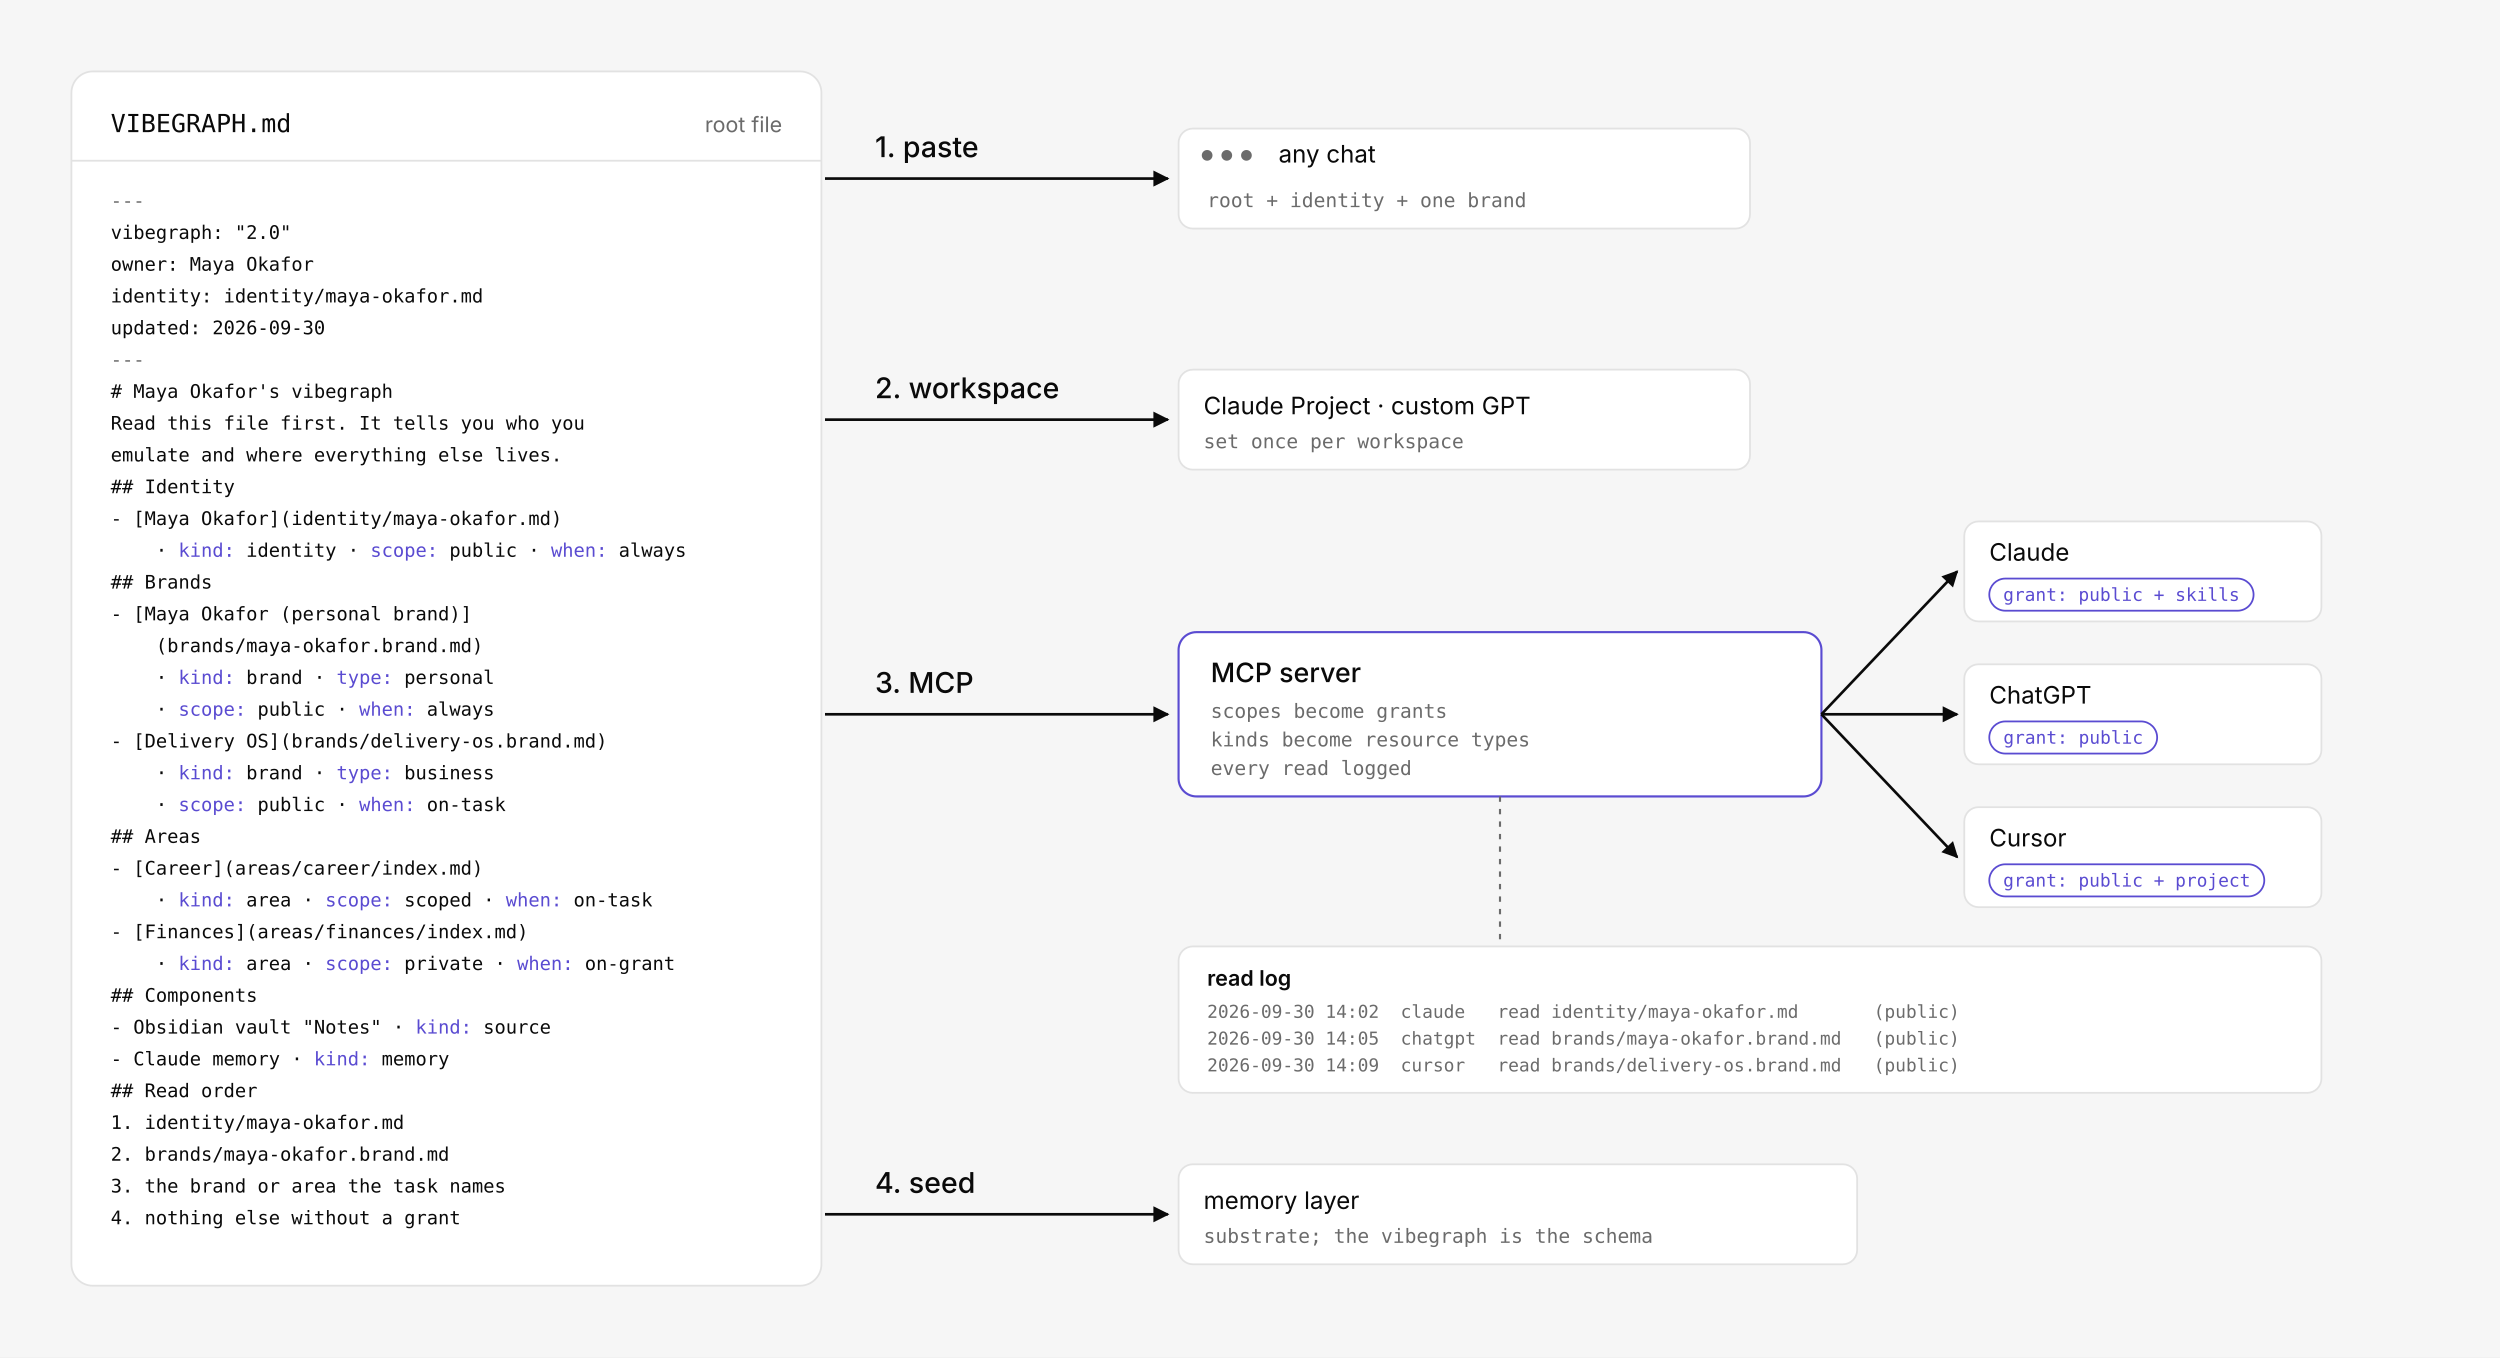
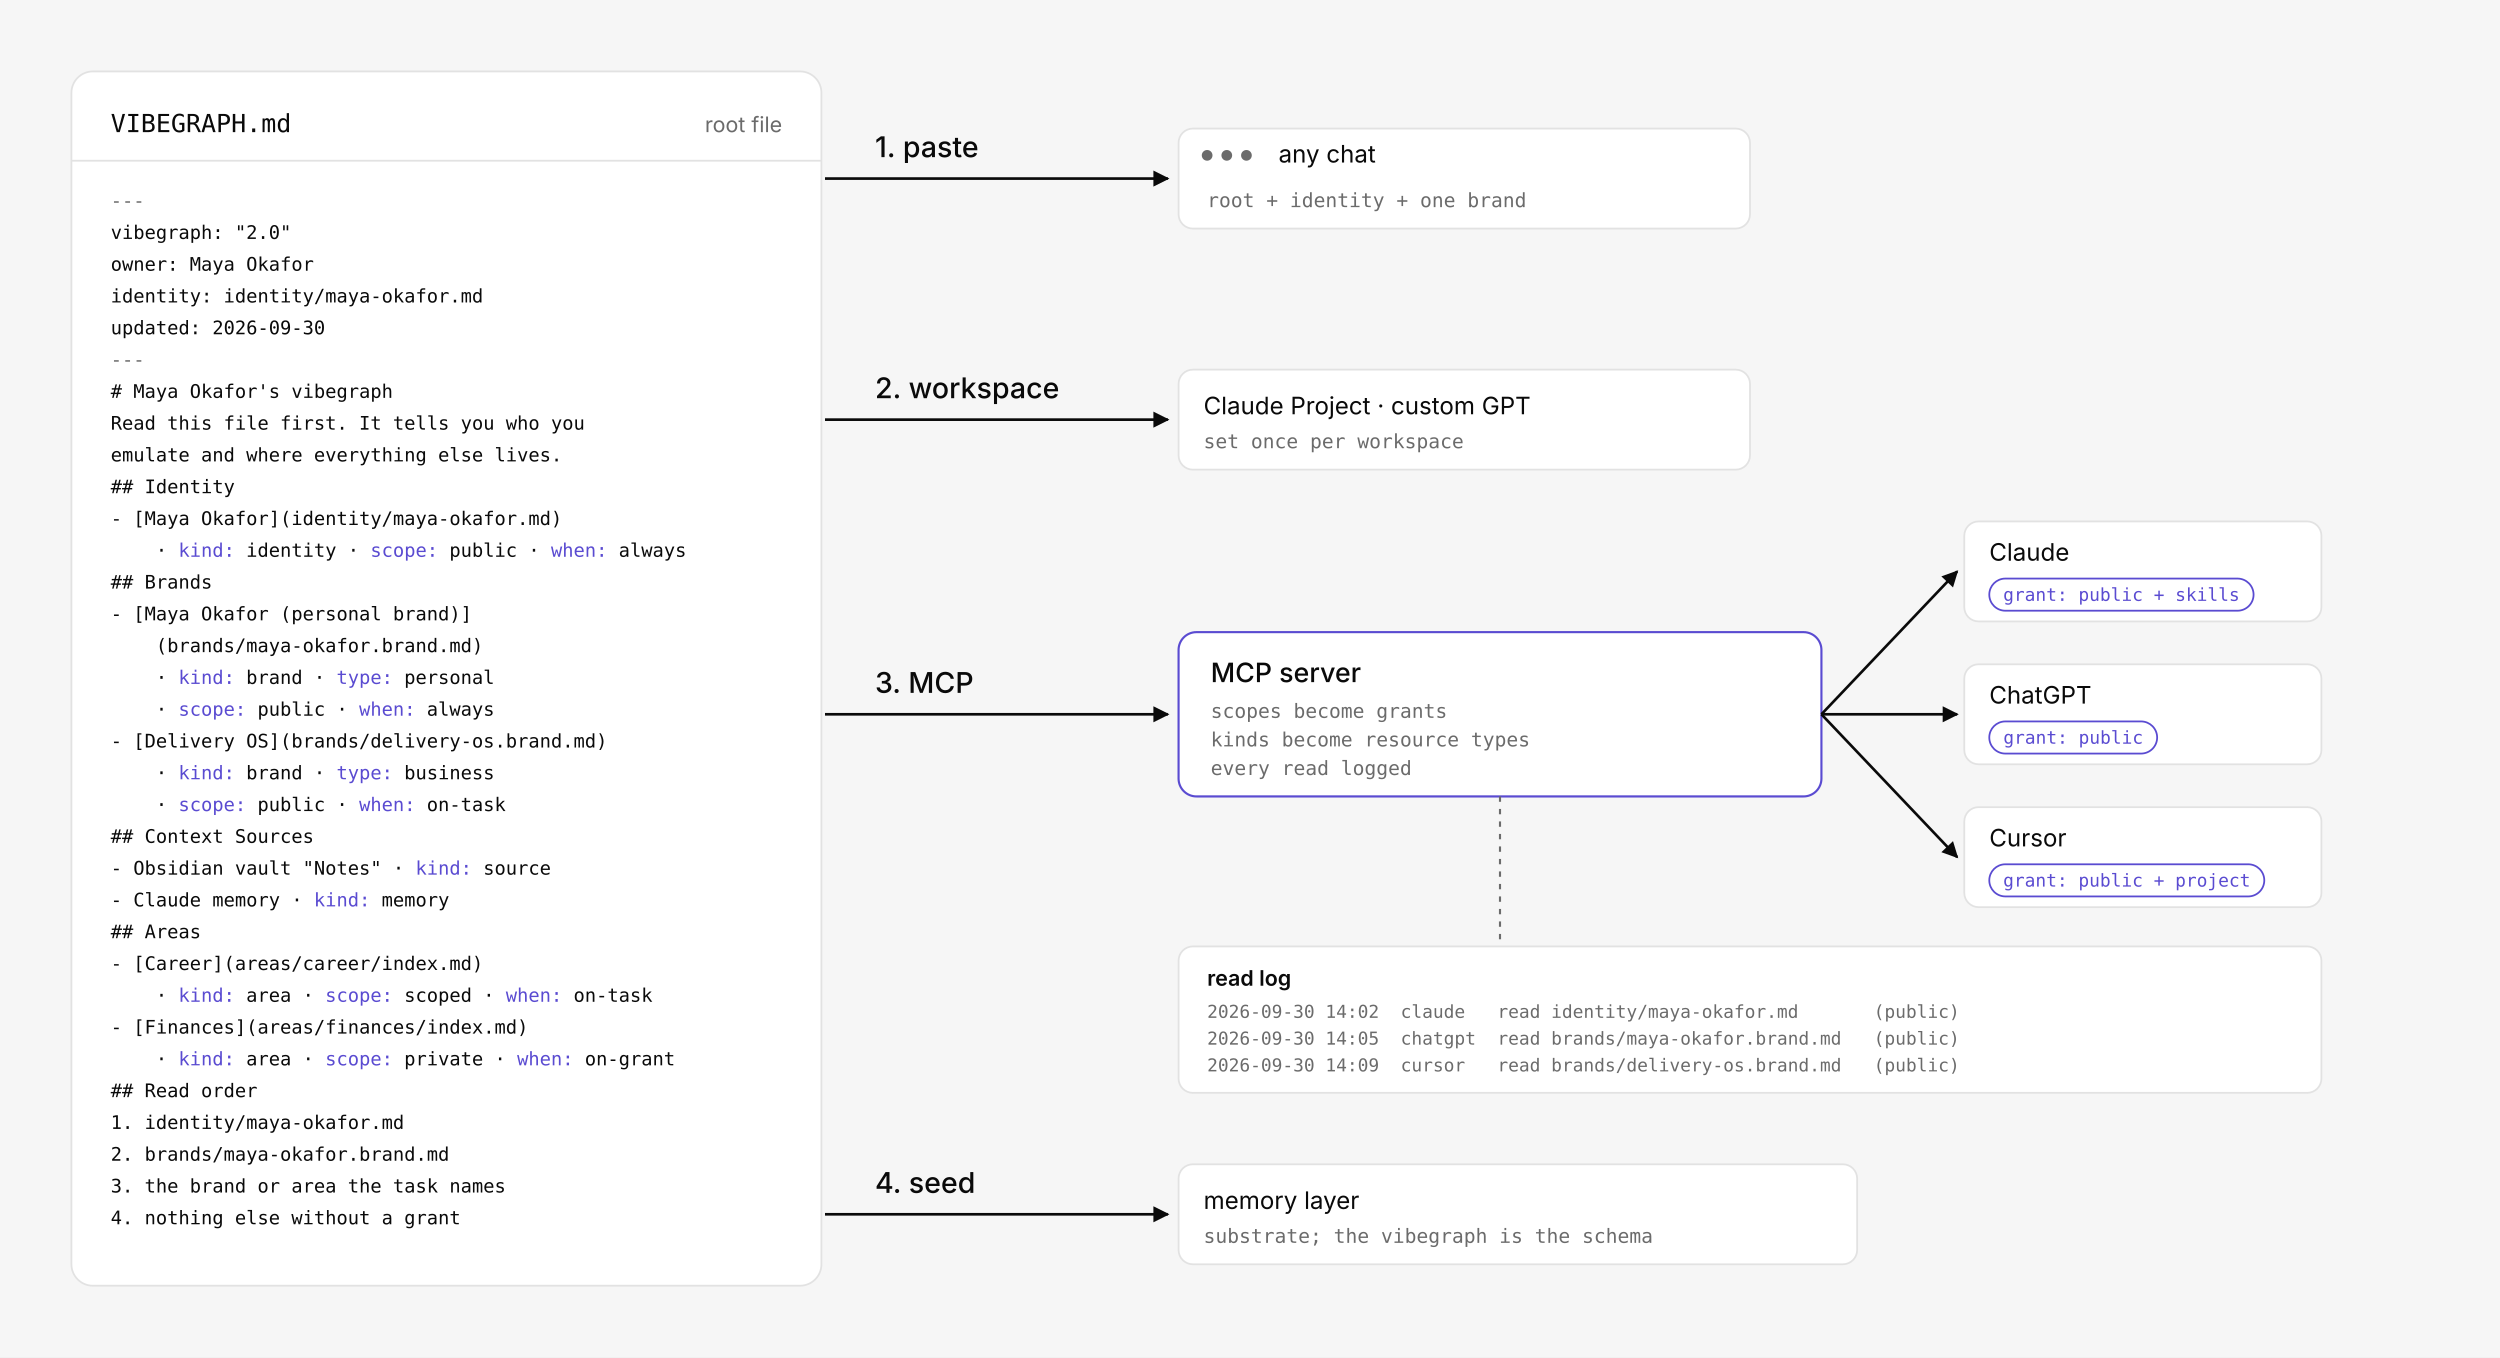
<svg xmlns="http://www.w3.org/2000/svg" viewBox="0 0 1400 760" width="1400" height="760" role="img" aria-label="Figure 4: the root file and the four consumption modes">
  <rect width="1400" height="760" fill="#f6f6f6" />
  <defs>
    <marker id="f4-arrow" viewBox="0 0 10 10" refX="9" refY="5" markerWidth="6" markerHeight="6" orient="auto">
      <path d="M0,0 L10,5 L0,10 z" fill="#0a0a0a" />
    </marker>
  </defs>
  <rect x="40.0" y="40.0" width="420.0" height="680.0" rx="12" fill="#ffffff" stroke="#e2e2e2" stroke-width="1.0" />
  <text x="62.0" y="74.0" font-family="'IBM Plex Mono', Menlo, monospace" font-size="14" font-weight="500" fill="#0a0a0a" text-anchor="start">VIBEGRAPH.md</text>
  <text x="438.0" y="74.0" font-family="Inter, sans-serif" font-size="12" font-weight="400" fill="#6b6b6b" text-anchor="end">root file</text>
  <line x1="40.0" y1="90.0" x2="460.0" y2="90.0" stroke="#e2e2e2" stroke-width="1.0" />
  <text x="62" y="116.0" font-family="'IBM Plex Mono', Menlo, monospace" font-size="10.5" fill="#6b6b6b" font-weight="400" xml:space="preserve">---</text>
  <text x="62" y="133.8" font-family="'IBM Plex Mono', Menlo, monospace" font-size="10.5" fill="#0a0a0a" font-weight="400" xml:space="preserve">vibegraph: "2.0"</text>
  <text x="62" y="151.6" font-family="'IBM Plex Mono', Menlo, monospace" font-size="10.5" fill="#0a0a0a" font-weight="400" xml:space="preserve">owner: Maya Okafor</text>
  <text x="62" y="169.4" font-family="'IBM Plex Mono', Menlo, monospace" font-size="10.5" fill="#0a0a0a" font-weight="400" xml:space="preserve">identity: identity/maya-okafor.md</text>
  <text x="62" y="187.2" font-family="'IBM Plex Mono', Menlo, monospace" font-size="10.5" fill="#0a0a0a" font-weight="400" xml:space="preserve">updated: 2026-09-30</text>
  <text x="62" y="205.0" font-family="'IBM Plex Mono', Menlo, monospace" font-size="10.5" fill="#6b6b6b" font-weight="400" xml:space="preserve">---</text>
  <text x="62" y="222.8" font-family="'IBM Plex Mono', Menlo, monospace" font-size="10.5" fill="#0a0a0a" font-weight="500" xml:space="preserve"># Maya Okafor's vibegraph</text>
  <text x="62" y="240.6" font-family="'IBM Plex Mono', Menlo, monospace" font-size="10.5" fill="#0a0a0a" font-weight="400" xml:space="preserve">Read this file first. It tells you who you</text>
  <text x="62" y="258.4" font-family="'IBM Plex Mono', Menlo, monospace" font-size="10.5" fill="#0a0a0a" font-weight="400" xml:space="preserve">emulate and where everything else lives.</text>
  <text x="62" y="276.2" font-family="'IBM Plex Mono', Menlo, monospace" font-size="10.5" fill="#0a0a0a" font-weight="500" xml:space="preserve">## Identity</text>
  <text x="62" y="294.0" font-family="'IBM Plex Mono', Menlo, monospace" font-size="10.5" fill="#0a0a0a" font-weight="400" xml:space="preserve">- [Maya Okafor](identity/maya-okafor.md)</text>
  <text x="62" y="311.8" font-family="'IBM Plex Mono', Menlo, monospace" font-size="10.5" fill="#0a0a0a" font-weight="400" xml:space="preserve">    · <tspan fill="#5a4bd1">kind:</tspan> identity · <tspan fill="#5a4bd1">scope:</tspan> public · <tspan fill="#5a4bd1">when:</tspan> always</text>
  <text x="62" y="329.6" font-family="'IBM Plex Mono', Menlo, monospace" font-size="10.5" fill="#0a0a0a" font-weight="500" xml:space="preserve">## Brands</text>
  <text x="62" y="347.4" font-family="'IBM Plex Mono', Menlo, monospace" font-size="10.5" fill="#0a0a0a" font-weight="400" xml:space="preserve">- [Maya Okafor (personal brand)]</text>
  <text x="62" y="365.2" font-family="'IBM Plex Mono', Menlo, monospace" font-size="10.5" fill="#0a0a0a" font-weight="400" xml:space="preserve">    (brands/maya-okafor.brand.md)</text>
  <text x="62" y="383.0" font-family="'IBM Plex Mono', Menlo, monospace" font-size="10.5" fill="#0a0a0a" font-weight="400" xml:space="preserve">    · <tspan fill="#5a4bd1">kind:</tspan> brand · <tspan fill="#5a4bd1">type:</tspan> personal</text>
  <text x="62" y="400.8" font-family="'IBM Plex Mono', Menlo, monospace" font-size="10.5" fill="#0a0a0a" font-weight="400" xml:space="preserve">    · <tspan fill="#5a4bd1">scope:</tspan> public · <tspan fill="#5a4bd1">when:</tspan> always</text>
  <text x="62" y="418.6" font-family="'IBM Plex Mono', Menlo, monospace" font-size="10.5" fill="#0a0a0a" font-weight="400" xml:space="preserve">- [Delivery OS](brands/delivery-os.brand.md)</text>
  <text x="62" y="436.4" font-family="'IBM Plex Mono', Menlo, monospace" font-size="10.5" fill="#0a0a0a" font-weight="400" xml:space="preserve">    · <tspan fill="#5a4bd1">kind:</tspan> brand · <tspan fill="#5a4bd1">type:</tspan> business</text>
  <text x="62" y="454.2" font-family="'IBM Plex Mono', Menlo, monospace" font-size="10.5" fill="#0a0a0a" font-weight="400" xml:space="preserve">    · <tspan fill="#5a4bd1">scope:</tspan> public · <tspan fill="#5a4bd1">when:</tspan> on-task</text>
-   <text x="62" y="472.0" font-family="'IBM Plex Mono', Menlo, monospace" font-size="10.5" fill="#0a0a0a" font-weight="500" xml:space="preserve">## Areas</text>
-   <text x="62" y="489.8" font-family="'IBM Plex Mono', Menlo, monospace" font-size="10.5" fill="#0a0a0a" font-weight="400" xml:space="preserve">- [Career](areas/career/index.md)</text>
-   <text x="62" y="507.6" font-family="'IBM Plex Mono', Menlo, monospace" font-size="10.5" fill="#0a0a0a" font-weight="400" xml:space="preserve">    · <tspan fill="#5a4bd1">kind:</tspan> area · <tspan fill="#5a4bd1">scope:</tspan> scoped · <tspan fill="#5a4bd1">when:</tspan> on-task</text>
-   <text x="62" y="525.4" font-family="'IBM Plex Mono', Menlo, monospace" font-size="10.5" fill="#0a0a0a" font-weight="400" xml:space="preserve">- [Finances](areas/finances/index.md)</text>
-   <text x="62" y="543.2" font-family="'IBM Plex Mono', Menlo, monospace" font-size="10.5" fill="#0a0a0a" font-weight="400" xml:space="preserve">    · <tspan fill="#5a4bd1">kind:</tspan> area · <tspan fill="#5a4bd1">scope:</tspan> private · <tspan fill="#5a4bd1">when:</tspan> on-grant</text>
-   <text x="62" y="561.0" font-family="'IBM Plex Mono', Menlo, monospace" font-size="10.5" fill="#0a0a0a" font-weight="500" xml:space="preserve">## Components</text>
-   <text x="62" y="578.8" font-family="'IBM Plex Mono', Menlo, monospace" font-size="10.5" fill="#0a0a0a" font-weight="400" xml:space="preserve">- Obsidian vault "Notes" · <tspan fill="#5a4bd1">kind:</tspan> source</text>
-   <text x="62" y="596.6" font-family="'IBM Plex Mono', Menlo, monospace" font-size="10.5" fill="#0a0a0a" font-weight="400" xml:space="preserve">- Claude memory · <tspan fill="#5a4bd1">kind:</tspan> memory</text>
+   <text x="62" y="472.0" font-family="'IBM Plex Mono', Menlo, monospace" font-size="10.5" fill="#0a0a0a" font-weight="500" xml:space="preserve">## Context Sources</text>
+   <text x="62" y="489.8" font-family="'IBM Plex Mono', Menlo, monospace" font-size="10.5" fill="#0a0a0a" font-weight="400" xml:space="preserve">- Obsidian vault "Notes" · <tspan fill="#5a4bd1">kind:</tspan> source</text>
+   <text x="62" y="507.6" font-family="'IBM Plex Mono', Menlo, monospace" font-size="10.5" fill="#0a0a0a" font-weight="400" xml:space="preserve">- Claude memory · <tspan fill="#5a4bd1">kind:</tspan> memory</text>
+   <text x="62" y="525.4" font-family="'IBM Plex Mono', Menlo, monospace" font-size="10.5" fill="#0a0a0a" font-weight="500" xml:space="preserve">## Areas</text>
+   <text x="62" y="543.2" font-family="'IBM Plex Mono', Menlo, monospace" font-size="10.5" fill="#0a0a0a" font-weight="400" xml:space="preserve">- [Career](areas/career/index.md)</text>
+   <text x="62" y="561.0" font-family="'IBM Plex Mono', Menlo, monospace" font-size="10.5" fill="#0a0a0a" font-weight="400" xml:space="preserve">    · <tspan fill="#5a4bd1">kind:</tspan> area · <tspan fill="#5a4bd1">scope:</tspan> scoped · <tspan fill="#5a4bd1">when:</tspan> on-task</text>
+   <text x="62" y="578.8" font-family="'IBM Plex Mono', Menlo, monospace" font-size="10.5" fill="#0a0a0a" font-weight="400" xml:space="preserve">- [Finances](areas/finances/index.md)</text>
+   <text x="62" y="596.6" font-family="'IBM Plex Mono', Menlo, monospace" font-size="10.5" fill="#0a0a0a" font-weight="400" xml:space="preserve">    · <tspan fill="#5a4bd1">kind:</tspan> area · <tspan fill="#5a4bd1">scope:</tspan> private · <tspan fill="#5a4bd1">when:</tspan> on-grant</text>
  <text x="62" y="614.4" font-family="'IBM Plex Mono', Menlo, monospace" font-size="10.5" fill="#0a0a0a" font-weight="500" xml:space="preserve">## Read order</text>
  <text x="62" y="632.2" font-family="'IBM Plex Mono', Menlo, monospace" font-size="10.5" fill="#0a0a0a" font-weight="400" xml:space="preserve">1. identity/maya-okafor.md</text>
  <text x="62" y="650.0" font-family="'IBM Plex Mono', Menlo, monospace" font-size="10.5" fill="#0a0a0a" font-weight="400" xml:space="preserve">2. brands/maya-okafor.brand.md</text>
  <text x="62" y="667.8" font-family="'IBM Plex Mono', Menlo, monospace" font-size="10.5" fill="#0a0a0a" font-weight="400" xml:space="preserve">3. the brand or area the task names</text>
  <text x="62" y="685.6" font-family="'IBM Plex Mono', Menlo, monospace" font-size="10.5" fill="#0a0a0a" font-weight="400" xml:space="preserve">4. nothing else without a grant</text>
  <text x="490.0" y="88.0" font-family="'Space Grotesk', Inter, sans-serif" font-size="16" font-weight="500" fill="#0a0a0a" text-anchor="start">1. paste</text>
  <line x1="462.0" y1="100.0" x2="654.0" y2="100.0" stroke="#0a0a0a" stroke-width="1.5" marker-end="url(#f4-arrow)" />
  <text x="490.0" y="223.0" font-family="'Space Grotesk', Inter, sans-serif" font-size="16" font-weight="500" fill="#0a0a0a" text-anchor="start">2. workspace</text>
  <line x1="462.0" y1="235.0" x2="654.0" y2="235.0" stroke="#0a0a0a" stroke-width="1.5" marker-end="url(#f4-arrow)" />
  <text x="490.0" y="388.0" font-family="'Space Grotesk', Inter, sans-serif" font-size="16" font-weight="500" fill="#0a0a0a" text-anchor="start">3. MCP</text>
  <line x1="462.0" y1="400.0" x2="654.0" y2="400.0" stroke="#0a0a0a" stroke-width="1.5" marker-end="url(#f4-arrow)" />
  <text x="490.0" y="668.0" font-family="'Space Grotesk', Inter, sans-serif" font-size="16" font-weight="500" fill="#0a0a0a" text-anchor="start">4. seed</text>
  <line x1="462.0" y1="680.0" x2="654.0" y2="680.0" stroke="#0a0a0a" stroke-width="1.5" marker-end="url(#f4-arrow)" />
  <rect x="660.0" y="72.0" width="320.0" height="56.0" rx="8" fill="#ffffff" stroke="#e2e2e2" stroke-width="1.0" />
  <circle cx="676" cy="87" r="3" fill="#6b6b6b" />
  <circle cx="687" cy="87" r="3" fill="#6b6b6b" />
  <circle cx="698" cy="87" r="3" fill="#6b6b6b" />
  <text x="716.0" y="91.0" font-family="Inter, sans-serif" font-size="13.5" font-weight="400" fill="#0a0a0a" text-anchor="start">any chat</text>
  <text x="676.0" y="116.0" font-family="'IBM Plex Mono', Menlo, monospace" font-size="11" font-weight="400" fill="#6b6b6b" text-anchor="start">root + identity + one brand</text>
  <rect x="660.0" y="207.0" width="320.0" height="56.0" rx="8" fill="#ffffff" stroke="#e2e2e2" stroke-width="1.0" />
  <text x="674.0" y="232.0" font-family="Inter, sans-serif" font-size="13.5" font-weight="400" fill="#0a0a0a" text-anchor="start">Claude Project · custom GPT</text>
  <text x="674.0" y="251.0" font-family="'IBM Plex Mono', Menlo, monospace" font-size="11" font-weight="400" fill="#6b6b6b" text-anchor="start">set once per workspace</text>
  <rect x="660.0" y="354.0" width="360.0" height="92.0" rx="10" fill="#ffffff" stroke="#5a4bd1" stroke-width="1.2" />
  <text x="678.0" y="382.0" font-family="'Space Grotesk', Inter, sans-serif" font-size="15" font-weight="500" fill="#0a0a0a" text-anchor="start">MCP server</text>
  <text x="678.0" y="402.0" font-family="'IBM Plex Mono', Menlo, monospace" font-size="11" font-weight="400" fill="#6b6b6b" text-anchor="start">scopes become grants</text>
  <text x="678.0" y="418.0" font-family="'IBM Plex Mono', Menlo, monospace" font-size="11" font-weight="400" fill="#6b6b6b" text-anchor="start">kinds become resource types</text>
  <text x="678.0" y="434.0" font-family="'IBM Plex Mono', Menlo, monospace" font-size="11" font-weight="400" fill="#6b6b6b" text-anchor="start">every read logged</text>
  <line x1="1020.0" y1="400.0" x2="1096.0" y2="320.0" stroke="#0a0a0a" stroke-width="1.5" marker-end="url(#f4-arrow)" />
  <rect x="1100.0" y="292.0" width="200.0" height="56.0" rx="8" fill="#ffffff" stroke="#e2e2e2" stroke-width="1.0" />
  <text x="1114.0" y="314.0" font-family="Inter, sans-serif" font-size="13.5" font-weight="400" fill="#0a0a0a" text-anchor="start">Claude</text>
  <rect x="1114.0" y="324.0" width="148.0" height="18.0" rx="9" fill="none" stroke="#5a4bd1" stroke-width="1.0" />
  <text x="1188.0" y="336.5" font-family="'IBM Plex Mono', Menlo, monospace" font-size="10" font-weight="400" fill="#5a4bd1" text-anchor="middle">grant: public + skills</text>
  <line x1="1020.0" y1="400.0" x2="1096.0" y2="400.0" stroke="#0a0a0a" stroke-width="1.5" marker-end="url(#f4-arrow)" />
  <rect x="1100.0" y="372.0" width="200.0" height="56.0" rx="8" fill="#ffffff" stroke="#e2e2e2" stroke-width="1.0" />
  <text x="1114.0" y="394.0" font-family="Inter, sans-serif" font-size="13.5" font-weight="400" fill="#0a0a0a" text-anchor="start">ChatGPT</text>
  <rect x="1114.0" y="404.0" width="94.0" height="18.0" rx="9" fill="none" stroke="#5a4bd1" stroke-width="1.0" />
  <text x="1161.0" y="416.5" font-family="'IBM Plex Mono', Menlo, monospace" font-size="10" font-weight="400" fill="#5a4bd1" text-anchor="middle">grant: public</text>
  <line x1="1020.0" y1="400.0" x2="1096.0" y2="480.0" stroke="#0a0a0a" stroke-width="1.5" marker-end="url(#f4-arrow)" />
  <rect x="1100.0" y="452.0" width="200.0" height="56.0" rx="8" fill="#ffffff" stroke="#e2e2e2" stroke-width="1.0" />
  <text x="1114.0" y="474.0" font-family="Inter, sans-serif" font-size="13.5" font-weight="400" fill="#0a0a0a" text-anchor="start">Cursor</text>
  <rect x="1114.0" y="484.0" width="154.0" height="18.0" rx="9" fill="none" stroke="#5a4bd1" stroke-width="1.0" />
  <text x="1191.0" y="496.5" font-family="'IBM Plex Mono', Menlo, monospace" font-size="10" font-weight="400" fill="#5a4bd1" text-anchor="middle">grant: public + project</text>
  <line x1="840.0" y1="446.0" x2="840.0" y2="528.0" stroke="#6b6b6b" stroke-width="1.2" stroke-dasharray="3 4" />
  <rect x="660.0" y="530.0" width="640.0" height="82.0" rx="8" fill="#ffffff" stroke="#e2e2e2" stroke-width="1.0" />
  <text x="676.0" y="552.0" font-family="Inter, sans-serif" font-size="12" font-weight="600" fill="#0a0a0a" text-anchor="start">read log</text>
  <text x="676" y="570" font-family="'IBM Plex Mono', Menlo, monospace" font-size="10" fill="#6b6b6b" xml:space="preserve">2026-09-30 14:02  claude   read identity/maya-okafor.md       (public)</text>
  <text x="676" y="585" font-family="'IBM Plex Mono', Menlo, monospace" font-size="10" fill="#6b6b6b" xml:space="preserve">2026-09-30 14:05  chatgpt  read brands/maya-okafor.brand.md   (public)</text>
  <text x="676" y="600" font-family="'IBM Plex Mono', Menlo, monospace" font-size="10" fill="#6b6b6b" xml:space="preserve">2026-09-30 14:09  cursor   read brands/delivery-os.brand.md   (public)</text>
  <rect x="660.0" y="652.0" width="380.0" height="56.0" rx="8" fill="#ffffff" stroke="#e2e2e2" stroke-width="1.0" />
  <text x="674.0" y="677.0" font-family="Inter, sans-serif" font-size="13.5" font-weight="400" fill="#0a0a0a" text-anchor="start">memory layer</text>
  <text x="674.0" y="696.0" font-family="'IBM Plex Mono', Menlo, monospace" font-size="11" font-weight="400" fill="#6b6b6b" text-anchor="start">substrate; the vibegraph is the schema</text>
</svg>
